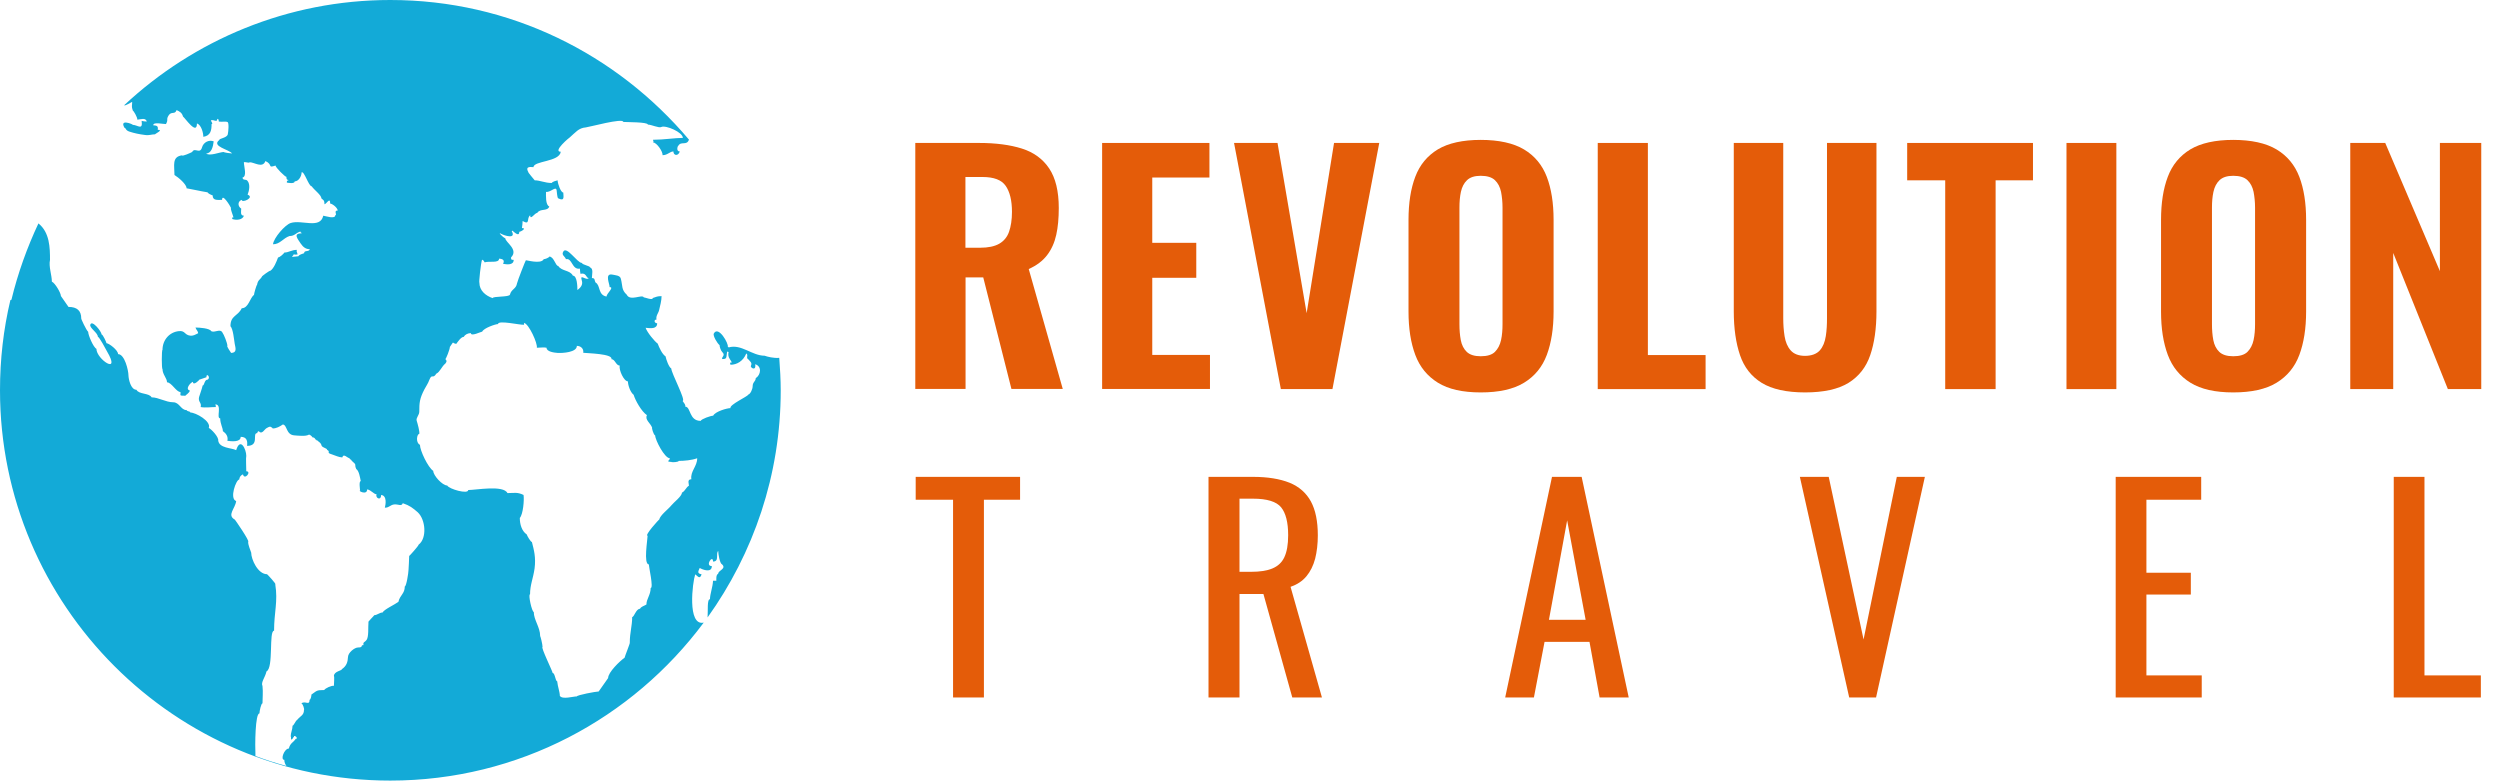
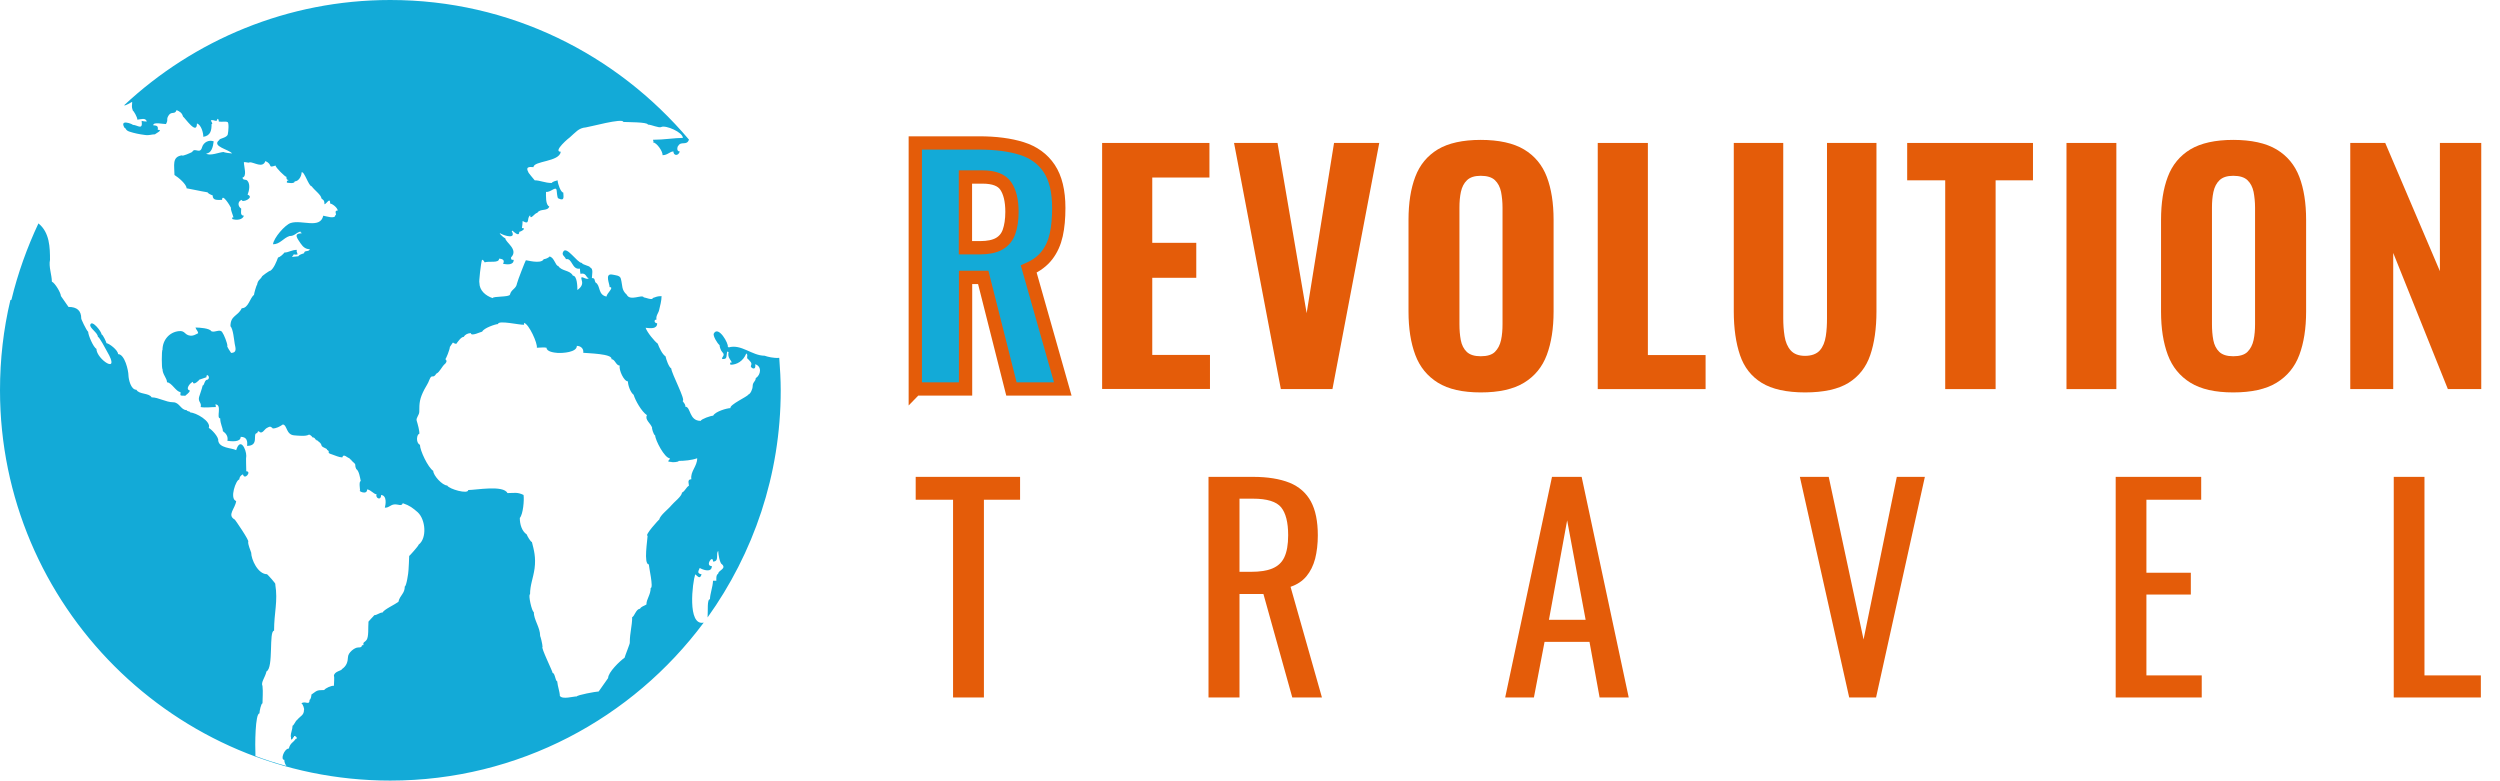
<svg xmlns="http://www.w3.org/2000/svg" id="logo" width="188" height="58.69" viewBox="0 0 188 58.69">
-   <path id="globe" d="M.78,22.57c-.52,2.19-.78,4.45-.78,6.78,0,16.18,13.16,29.35,29.35,29.35,9.64,0,18.21-4.68,23.57-11.88-1.26.28-.84-3.06-.64-3.63.2.14.34.41.48,0-.34-.07-.27-.2-.14-.48.23.14.91.39.91-.14-.55,0,.09-.91.09-.34.5,0,.18-.6.39-.8,0,.23.12.94.28,1,.37.34-.28.46-.28.71-.18.09-.14.43-.14.53h-.25c-.02.48-.23,1-.23,1.39-.23,0-.14.85-.18,1.37,3.45-4.82,5.5-10.71,5.5-17.07,0-.82-.05-1.64-.11-2.45-.41.04-.92-.09-1.1-.16-.96,0-1.76-.91-2.72-.62.02-.04,0-.05-.05-.04.09-.23-.71-1.64-1.05-1.01-.09.16.27.76.43.87,0,.12.09.41.2.52.28.27-.07.36,0,.53.36,0,.3-.07.37-.57.05.02.04.04.11.04-.05.2-.02.37.09.53.36.53-.09.04.05.43.48,0,.96-.27,1.19-.85.18.12-.04.34.14.43.16.18.32.27.21.5-.07.14.41.43.32-.12.52.16.43.8.04,1.05,0,.25-.23.28-.23.6,0,.21-.16.59-.34.64,0,.12-1.42.75-1.33,1.01-.25,0-1.14.25-1.3.57-.18,0-.89.25-.94.39-.89,0-.73-1.07-1.16-1.07.04-.16-.09-.25-.2-.43.28,0-.85-2.1-.85-2.44-.18-.09-.39-.69-.43-.91-.25-.16-.48-.66-.59-.96-.23-.16-.8-.85-.91-1.19.36.04.87.11.87-.34-.23,0-.27-.28-.05-.28-.07-.28.16-.5.2-.73.07-.28.18-.71.18-1.03-.32,0-.39.05-.66.14,0,.2-.59-.05-.68-.05-.12-.25-1.03.32-1.28-.2-.41-.37-.3-.66-.44-1.19-.05-.27-.43-.27-.64-.32-.62-.12-.18.75-.21.94.39,0-.23.48-.23.71-.66-.12-.44-.85-.82-1.05-.11-.18-.02-.34-.28-.34,0-.25.14-.71-.14-.8,0-.12-.55-.18-.62-.34-.34,0-1.14-1.3-1.39-.85-.16.27.12.34.2.57.48-.11.44.82,1.05.71,0,.12.02.27.04.39.46-.11.41.32.62.32-.16.23-.68-.34-.53.14.09.27.04.5-.32.76,0-.28-.02-1.08-.34-1.08-.21-.43-.84-.32-1.1-.73-.21,0-.3-.66-.66-.71-.07.11-.34.2-.43.2-.21.41-1.35.04-1.35.09-.02,0-.62,1.53-.66,1.73-.07.43-.43.43-.53.84-.04.21-1.3.11-1.3.27-.53-.18-1-.57-1-1.16-.05,0,.11-1.49.2-1.73.11.04.12.07.2.2.32-.12,1.08.09,1.08-.28.32.02.43.14.3.39.28.05.8.12.8-.3-.18,0-.2,0-.2-.18.59-.6-.43-1.14-.43-1.44-.2-.07-.6-.52-.32-.34.25.14,1.16.43.8-.2.02,0,.04-.02.05-.04.09.07.52.52.52.09.12,0,.59-.28.2-.28.04-.21.04-.39.05-.53.6.34.27-.21.57-.43,0,.41.34-.18.53-.18.23-.36.76-.09.91-.48-.3-.11-.25-.84-.25-1.1.36.05.75-.48.8-.11.02.14.04.53.11.59.53.27.39-.16.39-.43-.18,0-.41-.62-.43-.92-.14.04-.37.09-.44.2-.52,0-.87-.2-1.28-.2-.04-.05-.53-.62-.48-.62-.28-.5.28-.36.39-.37,0-.48,1.96-.39,2.05-1.16-.64,0,.68-1.1.68-1.08.43-.37.66-.71,1.21-.75.23-.02,2.81-.73,2.81-.41.25.02,1.85,0,1.85.2.27,0,.84.28,1.01.18.32-.16,1.62.39,1.62.82-.6,0-1.44.14-2.24.14,0,.18.09.02,0,.2.27,0,.76.71.71.96.39,0,.55-.28.82-.28,0,.32.37.37.48,0-.3,0-.16-.43-.11-.43.21-.37.64.02.8-.46C46.38,4.07,38.35,0,29.35,0c-7.72,0-14.76,3.01-20.01,7.91.05.09.53-.23.6-.25,0,.3-.07.32.05.66.05,0,.34.48.34.68.25-.02.62-.18.71.14-.12,0-.27-.02-.39-.05.11.75-.32.3-.66.3,0-.05-1.05-.48-.62.23.11,0,.05.18.37.28.36.12.76.2,1.16.25.32.05.5-.05.76-.05,0-.04.66-.34.2-.34.05-.27-.05-.32-.34-.34.02-.27.68-.09.96-.09.2-.36,0-.3.18-.62.23-.39.48-.05.62-.43.21.09.41.2.48.48.18.14,1.05,1.44,1.05.52.32.11.48.69.48,1.01.57-.09.62-.52.62-.96.14,0-.05-.21-.05-.28.21-.09.48.2.48-.11.11,0,.11.11.11.2.28.05.48-.04.66.04.12.04.07.69.02.92-.07.28-.64.3-.64.43-.62.48.75.71.96,1.01-.12,0-.62-.07-.62-.11-.3,0-1.07.34-1.33.11.39,0,.52-.48.57-.91-.36-.14-.76.07-.87.43-.16.59-.55-.02-.75.37-.07.04-.76.36-.76.25-.78.11-.57.76-.57,1.48.3.18.92.71.91,1,.69.12.94.2,1.57.3.05.09.27.2.39.23,0,.41.37.34.71.34,0-.53.6.43.68.62-.09,0,.14.53.18.71-.09-.04-.12,0-.09.11.3.11.78.07.87-.25-.3,0-.2-.34-.2-.53-.3-.2-.25-.57.04-.66,0,.27,1-.18.44-.39.12-.3.21-.76,0-1.03-.14-.18-.32,0-.39-.25.37-.11.11-.82.11-1.16.11-.04.43.09.43,0,.36,0,.98.48,1.19-.09.6.28.12.55.76.34,0,.14.71.85.82.85,0,.04-.02.23.14.23,0,.16-.11-.09-.11.2.09.02.59.11.59-.09.3,0,.52-.39.52-.68.2-.12.53,1.05.76,1.05.18.27.73.66.73.91.11.12.23.09.23.44.14,0,.43-.59.43-.05.14,0,.53.28.57.52-.34,0-.02.34-.18.34,0,.34-.75.07-.91.05-.23,1.03-1.62.28-2.45.55-.43.14-1.28,1.12-1.33,1.6.53,0,.76-.46,1.24-.62.39,0,.46-.23.82-.34,0,.11.09.05.09.14-.68,0-.27.44-.07.76.2.3.41.43.69.43-.07.23-.43.05-.43.3-.12.04-.39.12-.43.23-.78.09-.39.04-.34-.16.02.07.3.02.28.02-.05-.23-.11-.2-.05-.34-.41,0-.62.2-.94.2-.07.11-.36.37-.48.37-.11.3-.32.84-.59,1.01,0-.07-.68.43-.62.43-.14.25-.3.23-.37.62-.05.02-.23.66-.23.76-.3.2-.41,1-.92,1-.3.62-.85.53-.85,1.35.2.2.27,1.03.32,1.32.07.34.18.68-.27.69-.04-.05-.36-.53-.28-.53,0-.2-.25-.84-.39-1.03-.18-.27-.53.05-.82-.07-.11-.23-.91-.28-1.19-.28.05.18.18.23.2.43-.23.11-.37.21-.6.18-.43-.05-.37-.39-.84-.34-.73.07-1.24.68-1.24,1.41-.07,0-.07,1.44,0,1.44,0,.41.34.69.34,1,.34,0,.69.73,1.01.73.04.25-.16.28.37.28,0-.04.3-.2.34-.39-.37-.09,0-.57.23-.66,0,.34.48-.12.48-.16l.53-.18c0-.39.36.04.09.18-.25,0-.23.44-.37.44-.07.3-.18.57-.27.87-.09.37.21.41.12.75.37.07.76,0,1.14,0,0-.07,0-.12-.04-.2.55,0,.04,1.05.37,1.05,0,.41.2.71.2.96.25.18.41.41.34.73.3.04,1,.12,1-.3.48,0,.52.34.48.68.96,0,.36-.96.76-.96.04-.16.11-.18.2-.07.2.11.34-.2.5-.3.05-.04.23-.12.27-.12.12.07.14.05.2.14.27,0,.53-.14.76-.3.34.04.23.78.87.82.27.02.85.09,1.08-.05.05-.04.25.12.28.2.21,0,.2.2.28.18.02.05.05.07.09.05.04.09.21.11.3.34,0,.2.43.23.43.37.3.16-.11.2.36.34.27.09.5.21.78.23.09-.34.39.05.53.05.07.16.11.04.18.2.44.37.16.23.34.62.21.14.28.62.34.91-.16,0-.05.66-.05.71-.2,0,.53.39.53-.09.3.05.5.37.71.37-.12.28.34.52.34.05.46.05.34.73.28.96.37,0,.43-.27.82-.25.21,0,.44.16.53-.09.53.18.75.36,1.12.68.6.55.71,1.96.07,2.44,0,.09-.69.85-.71.85,0,.09-.04,1.05-.05,1.05,0,.2-.16,1.24-.28,1.24,0,.55-.36.64-.48,1.16-.28.21-1.08.57-1.19.8-.23,0-.41.2-.62.2-.04.07-.53.53-.44.53-.04.34.04,1.14-.16,1.35-.11.16-.28.14-.21.37-.27,0,.02.18-.41.18-.27,0-.75.39-.76.71-.02.39-.11.68-.46.92,0,.12-.6.16-.6.52.05,0,0,.66,0,.73-.2-.02-.64.18-.73.32-.62,0-.55.07-.96.34,0,.09-.05.39-.14.39,0,.48-.34.04-.62.28.12,0,.25.48.2.48,0,.41-.25.44-.52.76-.12.07-.25.43-.34.43,0,.28-.14.53-.14.82.05,0,0,.11.04.23.14-.04.14-.2.2-.2,0-.23.39.14.14.14-.2.3-.41.3-.52.73-.34,0-.66.85-.34.85,0,.18.07.34.16.46-.78-.21-1.57-.46-2.33-.75-.04-.84-.02-3.2.3-3.2,0-.14.12-.76.23-.76,0-.39.05-.84,0-1.3-.14-.28.2-.64.3-1.1.55-.27.16-3.06.57-3.06,0-1.39.3-2.19.09-3.49.11,0-.62-.78-.62-.76-.69,0-1.19-1.12-1.19-1.62-.07-.23-.23-.55-.23-.82.16,0-1.01-1.71-1.01-1.67-.6-.34.04-.82.11-1.39-.53-.18,0-1.62.23-1.62.02-.2.12-.32.28-.39.12.48.68-.23.25-.23,0-.32-.04-1,0-1.16,0-.48-.44-1.44-.76-.43-.37-.18-1.26-.14-1.35-.71.05-.28-.52-.87-.71-.96.2-.5-.98-1.16-1.39-1.16,0-.11-.21-.05-.28-.18-.43,0-.53-.59-1.01-.59-.55,0-1.1-.37-1.62-.37-.18-.34-.96-.21-1.14-.57-.43,0-.59-.8-.6-1.08,0-.36-.28-1.6-.78-1.6,0-.3-.69-.82-.87-.82,0-.05-.27-.66-.37-.66,0-.21-.73-1.14-.85-.73-.07.25.57.6.57.91.11,0,.6.94.69,1.1,1.08,1.83-.8.59-.8-.2-.23-.11-.62-1.03-.62-1.28-.14-.11-.55-1-.52-1,0-.59-.32-.87-.96-.87-.04-.05-.57-.82-.57-.82,0-.23-.44-.98-.68-1.08,0-.5-.25-1.12-.14-1.64,0-.91-.02-2.06-.87-2.74-.85,1.81-1.55,3.75-2.03,5.74ZM50.51,34.75c.07.02.53,0,.53-.09.41,0,.98-.05,1.39-.2,0,.62-.53.98-.44,1.58-.34,0-.18.36-.18.48-.23.14-.27.39-.53.53,0,.27-.62.73-.8.96-.21.27-.84.73-.91,1.07.02-.07-1.14,1.21-.87,1.21,0,.25-.32,2.15.09,2.15,0,.18.37,1.78.14,1.78,0,.52-.32.82-.32,1.24-.18.11-.41.16-.48.32-.3,0-.44.62-.59.62,0,.68-.18,1.17-.18,1.92.05,0-.39,1.07-.39,1.14-.36.25-1.24,1.1-1.24,1.53l-.71,1.01c-.2,0-1.64.27-1.64.37-.3,0-1.08.25-1.28-.04,0-.3-.16-.69-.2-1.1-.14,0-.16-.62-.34-.62,0-.12-.91-1.96-.76-1.96,0-.2-.16-.82-.18-.82,0-.66-.48-1.21-.48-1.81-.14,0-.44-1.33-.28-1.33,0-.71.23-1.17.34-1.94.11-.85-.05-1.39-.2-1.99-.09,0-.36-.46-.39-.57-.37-.25-.52-.76-.52-1.24.25-.28.34-1.37.28-1.73-.48-.23-.68-.14-1.21-.14-.3-.62-2.37-.23-2.95-.23,0,.34-1.44-.07-1.58-.34-.36,0-1.05-.75-1.05-1.1-.39-.25-1-1.53-1-1.96-.34-.16-.23-.82-.05-.82.04-.18-.12-.75-.2-1.01-.05-.2.2-.41.2-.66,0-.66.02-.98.39-1.69.11-.21.27-.43.37-.71.2-.5.25-.02.52-.46.27-.12.41-.55.68-.76.12-.16.12-.21,0-.34.05,0,.34-.73.34-.91.37-.52.11-.28.48-.23.12-.16.36-.53.57-.53.09-.18.32-.28.53-.28,0,.28.76-.11.85-.11.12-.27,1-.57,1.19-.57,0-.32,1.69.09,1.96.05v-.14c.37.09,1.03,1.55.96,1.87.28,0,.53-.05.73,0,0,.3.57.37.84.39.37.02,1.44-.04,1.44-.53.28,0,.53.2.48.52.34.04,2.24.07,2.12.48.27,0,.34.48.62.48-.07.34.32,1.19.62,1.19,0,.28.18.82.43,1.01.12.41.59,1.26,1,1.53-.18.34.27.6.39.94-.04,0,.09.52.23.59,0,.34.71,1.71,1.1,1.71.02.18-.37.25.14.28Z" fill="#13aad7" fill-rule="evenodd" stroke-width="0" />
+   <path id="globe" d="M.78,22.57c-.52,2.19-.78,4.45-.78,6.78,0,16.18,13.16,29.35,29.35,29.35,9.64,0,18.21-4.68,23.57-11.88-1.26.28-.84-3.06-.64-3.63.2.14.34.41.48,0-.34-.07-.27-.2-.14-.48.23.14.91.39.91-.14-.55,0,.09-.91.09-.34.5,0,.18-.6.39-.8,0,.23.12.94.28,1,.37.34-.28.46-.28.71-.18.09-.14.43-.14.53h-.25c-.02.48-.23,1-.23,1.39-.23,0-.14.85-.18,1.37,3.45-4.82,5.5-10.71,5.5-17.07,0-.82-.05-1.64-.11-2.45-.41.04-.92-.09-1.1-.16-.96,0-1.76-.91-2.72-.62.02-.04,0-.05-.05-.04.09-.23-.71-1.64-1.05-1.01-.09.16.27.76.43.87,0,.12.09.41.2.52.28.27-.07.36,0,.53.36,0,.3-.07.37-.57.05.02.04.04.11.04-.05.2-.02.37.09.53.36.53-.09.04.05.43.48,0,.96-.27,1.19-.85.18.12-.04.34.14.43.16.18.32.27.21.5-.07.14.41.43.32-.12.52.16.43.8.04,1.05,0,.25-.23.28-.23.6,0,.21-.16.59-.34.64,0,.12-1.42.75-1.33,1.01-.25,0-1.14.25-1.3.57-.18,0-.89.25-.94.39-.89,0-.73-1.07-1.16-1.07.04-.16-.09-.25-.2-.43.28,0-.85-2.1-.85-2.44-.18-.09-.39-.69-.43-.91-.25-.16-.48-.66-.59-.96-.23-.16-.8-.85-.91-1.19.36.04.87.11.87-.34-.23,0-.27-.28-.05-.28-.07-.28.16-.5.2-.73.07-.28.18-.71.18-1.03-.32,0-.39.05-.66.14,0,.2-.59-.05-.68-.05-.12-.25-1.03.32-1.28-.2-.41-.37-.3-.66-.44-1.19-.05-.27-.43-.27-.64-.32-.62-.12-.18.75-.21.94.39,0-.23.48-.23.71-.66-.12-.44-.85-.82-1.05-.11-.18-.02-.34-.28-.34,0-.25.14-.71-.14-.8,0-.12-.55-.18-.62-.34-.34,0-1.14-1.3-1.39-.85-.16.27.12.34.2.57.48-.11.44.82,1.05.71,0,.12.02.27.04.39.46-.11.41.32.62.32-.16.23-.68-.34-.53.14.09.27.04.5-.32.76,0-.28-.02-1.08-.34-1.08-.21-.43-.84-.32-1.1-.73-.21,0-.3-.66-.66-.71-.07.11-.34.2-.43.2-.21.41-1.35.04-1.35.09-.02,0-.62,1.53-.66,1.73-.07.43-.43.43-.53.84-.04.21-1.3.11-1.3.27-.53-.18-1-.57-1-1.16-.05,0,.11-1.49.2-1.73.11.04.12.07.2.2.32-.12,1.08.09,1.08-.28.32.02.43.14.3.39.28.05.8.12.8-.3-.18,0-.2,0-.2-.18.59-.6-.43-1.14-.43-1.44-.2-.07-.6-.52-.32-.34.25.14,1.16.43.8-.2.02,0,.04-.02.05-.04.09.07.52.52.52.09.12,0,.59-.28.2-.28.04-.21.04-.39.05-.53.6.34.27-.21.57-.43,0,.41.34-.18.53-.18.23-.36.76-.09.91-.48-.3-.11-.25-.84-.25-1.1.36.05.75-.48.8-.11.02.14.04.53.11.59.53.27.39-.16.39-.43-.18,0-.41-.62-.43-.92-.14.04-.37.09-.44.2-.52,0-.87-.2-1.28-.2-.04-.05-.53-.62-.48-.62-.28-.5.28-.36.39-.37,0-.48,1.96-.39,2.05-1.16-.64,0,.68-1.1.68-1.08.43-.37.66-.71,1.21-.75.23-.02,2.81-.73,2.81-.41.25.02,1.85,0,1.85.2.27,0,.84.28,1.01.18.32-.16,1.62.39,1.62.82-.6,0-1.44.14-2.24.14,0,.18.09.02,0,.2.27,0,.76.71.71.96.39,0,.55-.28.82-.28,0,.32.37.37.48,0-.3,0-.16-.43-.11-.43.21-.37.64.02.8-.46C46.38,4.07,38.35,0,29.35,0c-7.72,0-14.76,3.01-20.01,7.91.05.09.53-.23.6-.25,0,.3-.07.32.05.66.05,0,.34.48.34.68.25-.02.62-.18.71.14-.12,0-.27-.02-.39-.05.11.75-.32.3-.66.3,0-.05-1.05-.48-.62.23.11,0,.05.18.37.28.36.12.76.2,1.16.25.32.05.5-.05.76-.05,0-.04.66-.34.2-.34.05-.27-.05-.32-.34-.34.02-.27.68-.09.96-.09.2-.36,0-.3.18-.62.23-.39.48-.05.62-.43.21.09.41.2.48.48.18.14,1.05,1.44,1.05.52.32.11.48.69.48,1.01.57-.09.62-.52.62-.96.14,0-.05-.21-.05-.28.21-.09.48.2.48-.11.11,0,.11.11.11.2.28.05.48-.04.66.04.12.04.07.69.02.92-.07.28-.64.3-.64.43-.62.48.75.71.96,1.01-.12,0-.62-.07-.62-.11-.3,0-1.07.34-1.33.11.39,0,.52-.48.57-.91-.36-.14-.76.07-.87.43-.16.59-.55-.02-.75.37-.07.04-.76.36-.76.25-.78.11-.57.76-.57,1.48.3.18.92.71.91,1,.69.12.94.2,1.57.3.05.09.27.2.39.23,0,.41.37.34.71.34,0-.53.6.43.68.62-.09,0,.14.53.18.71-.09-.04-.12,0-.09.11.3.11.78.07.87-.25-.3,0-.2-.34-.2-.53-.3-.2-.25-.57.04-.66,0,.27,1-.18.44-.39.12-.3.21-.76,0-1.03-.14-.18-.32,0-.39-.25.37-.11.11-.82.11-1.16.11-.04.43.09.43,0,.36,0,.98.48,1.19-.09.6.28.12.55.76.34,0,.14.71.85.82.85,0,.04-.02.23.14.23,0,.16-.11-.09-.11.2.09.02.59.11.59-.09.3,0,.52-.39.52-.68.2-.12.53,1.05.76,1.05.18.27.73.66.73.91.11.12.23.09.23.44.14,0,.43-.59.43-.05.14,0,.53.28.57.52-.34,0-.02.34-.18.34,0,.34-.75.07-.91.05-.23,1.03-1.62.28-2.45.55-.43.14-1.28,1.12-1.33,1.6.53,0,.76-.46,1.24-.62.39,0,.46-.23.82-.34,0,.11.09.05.09.14-.68,0-.27.44-.07.76.2.3.41.43.69.43-.07.23-.43.05-.43.3-.12.04-.39.12-.43.23-.78.09-.39.04-.34-.16.02.07.3.02.28.02-.05-.23-.11-.2-.05-.34-.41,0-.62.2-.94.2-.07.11-.36.37-.48.37-.11.3-.32.84-.59,1.01,0-.07-.68.43-.62.43-.14.25-.3.23-.37.62-.05.02-.23.66-.23.76-.3.2-.41,1-.92,1-.3.62-.85.53-.85,1.35.2.2.27,1.03.32,1.32.07.34.18.68-.27.69-.04-.05-.36-.53-.28-.53,0-.2-.25-.84-.39-1.03-.18-.27-.53.05-.82-.07-.11-.23-.91-.28-1.19-.28.05.18.18.23.2.43-.23.11-.37.21-.6.18-.43-.05-.37-.39-.84-.34-.73.07-1.24.68-1.24,1.41-.07,0-.07,1.44,0,1.44,0,.41.34.69.34,1,.34,0,.69.73,1.01.73.04.25-.16.28.37.28,0-.04.3-.2.34-.39-.37-.09,0-.57.23-.66,0,.34.48-.12.48-.16l.53-.18c0-.39.36.04.09.18-.25,0-.23.44-.37.44-.07.3-.18.57-.27.87-.09.37.21.41.12.75.37.07.76,0,1.14,0,0-.07,0-.12-.04-.2.55,0,.04,1.05.37,1.05,0,.41.2.71.2.96.25.18.41.41.34.73.3.04,1,.12,1-.3.48,0,.52.34.48.68.96,0,.36-.96.76-.96.04-.16.11-.18.2-.07.2.11.34-.2.5-.3.05-.04.23-.12.27-.12.12.07.14.05.2.14.27,0,.53-.14.76-.3.34.04.23.78.87.82.27.02.85.09,1.08-.05.05-.04.25.12.28.2.21,0,.2.2.28.18.02.05.05.07.09.05.04.09.21.11.3.34,0,.2.43.23.43.37.3.16-.11.2.36.34.27.09.5.21.78.23.09-.34.39.05.53.05.07.16.11.04.18.2.44.37.16.23.34.62.21.14.28.62.34.91-.16,0-.05.66-.05.71-.2,0,.53.39.53-.09.3.05.5.37.71.37-.12.28.34.52.34.05.46.05.34.73.28.96.37,0,.43-.27.82-.25.21,0,.44.16.53-.09.53.18.75.36,1.12.68.6.55.71,1.96.07,2.44,0,.09-.69.85-.71.85,0,.09-.04,1.05-.05,1.05,0,.2-.16,1.24-.28,1.24,0,.55-.36.64-.48,1.16-.28.21-1.08.57-1.19.8-.23,0-.41.2-.62.2-.04.07-.53.53-.44.53-.04.34.04,1.14-.16,1.35-.11.16-.28.14-.21.37-.27,0,.02.18-.41.18-.27,0-.75.39-.76.71-.02.39-.11.68-.46.92,0,.12-.6.16-.6.52.05,0,0,.66,0,.73-.2-.02-.64.18-.73.32-.62,0-.55.07-.96.34,0,.09-.05.39-.14.39,0,.48-.34.04-.62.28.12,0,.25.48.2.48,0,.41-.25.44-.52.76-.12.07-.25.43-.34.43,0,.28-.14.53-.14.82.05,0,0,.11.04.23.14-.04.14-.2.2-.2,0-.23.39.14.14.14-.2.3-.41.3-.52.73-.34,0-.66.85-.34.85,0,.18.07.34.16.46-.78-.21-1.57-.46-2.33-.75-.04-.84-.02-3.2.3-3.2,0-.14.12-.76.23-.76,0-.39.05-.84,0-1.3-.14-.28.2-.64.3-1.1.55-.27.16-3.06.57-3.06,0-1.39.3-2.19.09-3.49.11,0-.62-.78-.62-.76-.69,0-1.19-1.12-1.19-1.62-.07-.23-.23-.55-.23-.82.16,0-1.01-1.71-1.01-1.67-.6-.34.04-.82.11-1.39-.53-.18,0-1.62.23-1.62.02-.2.12-.32.28-.39.12.48.68-.23.25-.23,0-.32-.04-1,0-1.16,0-.48-.44-1.44-.76-.43-.37-.18-1.26-.14-1.35-.71.05-.28-.52-.87-.71-.96.2-.5-.98-1.16-1.39-1.16,0-.11-.21-.05-.28-.18-.43,0-.53-.59-1.01-.59-.55,0-1.1-.37-1.62-.37-.18-.34-.96-.21-1.14-.57-.43,0-.59-.8-.6-1.08,0-.36-.28-1.6-.78-1.6,0-.3-.69-.82-.87-.82,0-.05-.27-.66-.37-.66,0-.21-.73-1.14-.85-.73-.07.25.57.6.57.91.11,0,.6.94.69,1.1,1.08,1.83-.8.59-.8-.2-.23-.11-.62-1.03-.62-1.28-.14-.11-.55-1-.52-1,0-.59-.32-.87-.96-.87-.04-.05-.57-.82-.57-.82,0-.23-.44-.98-.68-1.08,0-.5-.25-1.12-.14-1.64,0-.91-.02-2.06-.87-2.74-.85,1.81-1.55,3.75-2.03,5.74ZM50.51,34.75c.07.02.53,0,.53-.09.41,0,.98-.05,1.39-.2,0,.62-.53.98-.44,1.58-.34,0-.18.36-.18.48-.23.14-.27.39-.53.53,0,.27-.62.73-.8.96-.21.27-.84.73-.91,1.07.02-.07-1.14,1.21-.87,1.21,0,.25-.32,2.15.09,2.15,0,.18.37,1.78.14,1.78,0,.52-.32.82-.32,1.24-.18.11-.41.16-.48.32-.3,0-.44.62-.59.62,0,.68-.18,1.17-.18,1.92.05,0-.39,1.07-.39,1.14-.36.25-1.24,1.1-1.24,1.53l-.71,1.01c-.2,0-1.64.27-1.64.37-.3,0-1.08.25-1.28-.04,0-.3-.16-.69-.2-1.1-.14,0-.16-.62-.34-.62,0-.12-.91-1.96-.76-1.96,0-.2-.16-.82-.18-.82,0-.66-.48-1.21-.48-1.81-.14,0-.44-1.33-.28-1.33,0-.71.23-1.17.34-1.94.11-.85-.05-1.39-.2-1.99-.09,0-.36-.46-.39-.57-.37-.25-.52-.76-.52-1.24.25-.28.34-1.37.28-1.73-.48-.23-.68-.14-1.21-.14-.3-.62-2.37-.23-2.95-.23,0,.34-1.44-.07-1.58-.34-.36,0-1.05-.75-1.05-1.1-.39-.25-1-1.53-1-1.96-.34-.16-.23-.82-.05-.82.04-.18-.12-.75-.2-1.01-.05-.2.2-.41.2-.66,0-.66.02-.98.39-1.69.11-.21.27-.43.37-.71.2-.5.25-.02.52-.46.27-.12.41-.55.68-.76.12-.16.12-.21,0-.34.05,0,.34-.73.34-.91.37-.52.11-.28.48-.23.12-.16.36-.53.57-.53.09-.18.32-.28.53-.28,0,.28.76-.11.85-.11.12-.27,1-.57,1.19-.57,0-.32,1.69.09,1.96.05v-.14c.37.09,1.03,1.55.96,1.87.28,0,.53-.05.73,0,0,.3.57.37.84.39.37.02,1.44-.04,1.44-.53.28,0,.53.2.48.52.34.04,2.24.07,2.12.48.27,0,.34.48.62.48-.07.34.32,1.19.62,1.19,0,.28.18.82.43,1.01.12.41.59,1.26,1,1.53-.18.34.27.6.39.94-.04,0,.09.52.23.59,0,.34.71,1.71,1.1,1.71.02.18-.37.25.14.28Z" fill="#13aad7ff" fill-rule="evenodd" stroke-width="0" stroke="#5a7ccbff" />
  <g id="text">
-     <path d="M68.83,29.26V10.75h4.8c1.25,0,2.32.14,3.21.42.89.28,1.58.78,2.06,1.5.48.72.72,1.71.72,2.97,0,.76-.06,1.44-.19,2.02-.13.59-.36,1.1-.69,1.53-.33.43-.79.78-1.38,1.04l2.56,9.02h-3.86l-2.12-8.39h-1.33v8.39h-3.77ZM72.6,18.63h1.1c.61,0,1.09-.1,1.44-.3s.6-.5.74-.9c.14-.4.22-.9.22-1.5,0-.85-.16-1.5-.47-1.95-.31-.45-.89-.67-1.75-.67h-1.28v5.32Z" fill="#e45c09" stroke-width="0" />
+     <path d="M68.83,29.26V10.75h4.8c1.25,0,2.32.14,3.21.42.89.28,1.58.78,2.06,1.5.48.72.72,1.71.72,2.97,0,.76-.06,1.44-.19,2.02-.13.59-.36,1.1-.69,1.53-.33.43-.79.78-1.38,1.04l2.56,9.02h-3.86l-2.12-8.39h-1.33v8.39h-3.77ZM72.6,18.63h1.1c.61,0,1.09-.1,1.44-.3s.6-.5.74-.9c.14-.4.22-.9.22-1.5,0-.85-.16-1.5-.47-1.95-.31-.45-.89-.67-1.75-.67h-1.28v5.32Z" fill="#13aad7ff" stroke-width="1" stroke="#e45c09" />
    <path d="M82.88,29.26V10.75h8.07v2.6h-4.3v4.91h3.31v2.63h-3.31v5.8h4.34v2.56h-8.11Z" fill="#e45c09" stroke-width="0" />
    <path d="M96.32,29.26l-3.52-18.51h3.27l2.19,12.8,2.06-12.8h3.4l-3.52,18.51h-3.88Z" fill="#e45c09" stroke-width="0" />
    <path d="M111.35,29.51c-1.36,0-2.43-.24-3.22-.73-.79-.49-1.36-1.18-1.7-2.09s-.51-1.99-.51-3.26v-6.9c0-1.26.17-2.35.51-3.24.34-.9.91-1.58,1.7-2.06.79-.47,1.87-.71,3.22-.71s2.46.24,3.26.72c.8.48,1.37,1.17,1.71,2.06s.51,1.97.51,3.23v6.9c0,1.26-.17,2.35-.51,3.26s-.91,1.6-1.71,2.09-1.89.73-3.26.73ZM111.35,26.79c.49,0,.85-.11,1.07-.33s.38-.52.46-.89c.08-.37.11-.77.11-1.2v-8.75c0-.43-.04-.82-.11-1.19-.08-.37-.23-.66-.46-.88-.23-.22-.59-.33-1.07-.33-.46,0-.8.11-1.03.33-.23.22-.38.51-.46.88s-.11.76-.11,1.19v8.75c0,.43.03.83.1,1.2.07.37.22.67.45.89s.58.33,1.05.33Z" fill="#e45c09" stroke-width="0" />
    <path d="M120.15,29.26V10.75h3.77v15.95h4.34v2.56h-8.11Z" fill="#e45c09" stroke-width="0" />
    <path d="M135.75,29.51c-1.4,0-2.49-.24-3.27-.72-.78-.48-1.32-1.17-1.63-2.08-.31-.91-.47-2.01-.47-3.3v-12.66h3.72v13.18c0,.46.03.91.1,1.35.07.44.22.8.46,1.07.24.27.6.41,1.08.41s.87-.14,1.11-.41c.24-.27.38-.63.45-1.07s.09-.89.09-1.35v-13.18h3.72v12.66c0,1.29-.16,2.4-.47,3.3-.31.91-.86,1.6-1.63,2.08-.78.48-1.87.72-3.27.72Z" fill="#e45c09" stroke-width="0" />
    <path d="M146.28,29.26v-15.7h-2.86v-2.81h9.46v2.81h-2.81v15.7h-3.79Z" fill="#e45c09" stroke-width="0" />
    <path d="M155.4,29.26V10.75h3.75v18.51h-3.75Z" fill="#e45c09" stroke-width="0" />
    <path d="M167.94,29.51c-1.36,0-2.43-.24-3.22-.73-.79-.49-1.36-1.18-1.7-2.09s-.51-1.99-.51-3.26v-6.9c0-1.26.17-2.35.51-3.24.34-.9.91-1.58,1.7-2.06.79-.47,1.87-.71,3.22-.71s2.46.24,3.26.72c.8.48,1.37,1.17,1.71,2.06s.51,1.97.51,3.23v6.9c0,1.26-.17,2.35-.51,3.26s-.91,1.6-1.71,2.09-1.89.73-3.26.73ZM167.94,26.79c.49,0,.85-.11,1.07-.33s.38-.52.46-.89c.08-.37.11-.77.11-1.2v-8.75c0-.43-.04-.82-.11-1.19-.08-.37-.23-.66-.46-.88-.23-.22-.59-.33-1.07-.33-.46,0-.8.11-1.03.33-.23.22-.38.51-.46.88s-.11.76-.11,1.19v8.75c0,.43.03.83.1,1.2.07.37.22.67.45.89s.58.33,1.05.33Z" fill="#e45c09" stroke-width="0" />
    <path d="M176.74,29.26V10.75h2.63l4.11,9.64v-9.64h3.11v18.51h-2.51l-4.11-10.24v10.24h-3.22Z" fill="#e45c09" stroke-width="0" />
    <path d="M71.67,52.45v-14.87h-2.81v-1.72h7.85v1.72h-2.72v14.87h-2.31Z" fill="#e45c09" stroke-width="0" />
    <path d="M90.88,52.45v-16.59h3.34c1.11,0,2.02.15,2.75.44.72.29,1.26.77,1.61,1.41.35.65.52,1.5.52,2.55,0,.64-.07,1.23-.2,1.75-.14.53-.36.97-.66,1.33-.3.36-.7.62-1.19.79l2.36,8.32h-2.23l-2.17-7.78h-1.8v7.78h-2.31ZM93.2,43h.88c.66,0,1.19-.08,1.6-.25s.71-.44.9-.84c.19-.4.29-.95.29-1.66,0-.97-.18-1.67-.53-2.1-.35-.43-1.06-.65-2.11-.65h-1.02v5.49Z" fill="#e45c09" stroke-width="0" />
    <path d="M113.19,52.45l3.52-16.59h2.23l3.54,16.59h-2.19l-.76-4.18h-3.38l-.8,4.18h-2.17ZM116.47,46.61h2.77l-1.39-7.48-1.37,7.48Z" fill="#e45c09" stroke-width="0" />
    <path d="M139.06,52.45l-3.71-16.59h2.17l2.62,12.23,2.5-12.23h2.11l-3.67,16.59h-2.03Z" fill="#e45c09" stroke-width="0" />
    <path d="M159.1,52.45v-16.59h6.43v1.72h-4.12v5.49h3.34v1.64h-3.34v6.08h4.16v1.66h-6.47Z" fill="#e45c09" stroke-width="0" />
    <path d="M180.01,52.45v-16.59h2.31v14.93h4.24v1.66h-6.56Z" fill="#e45c09" stroke-width="0" />
  </g>
</svg>
